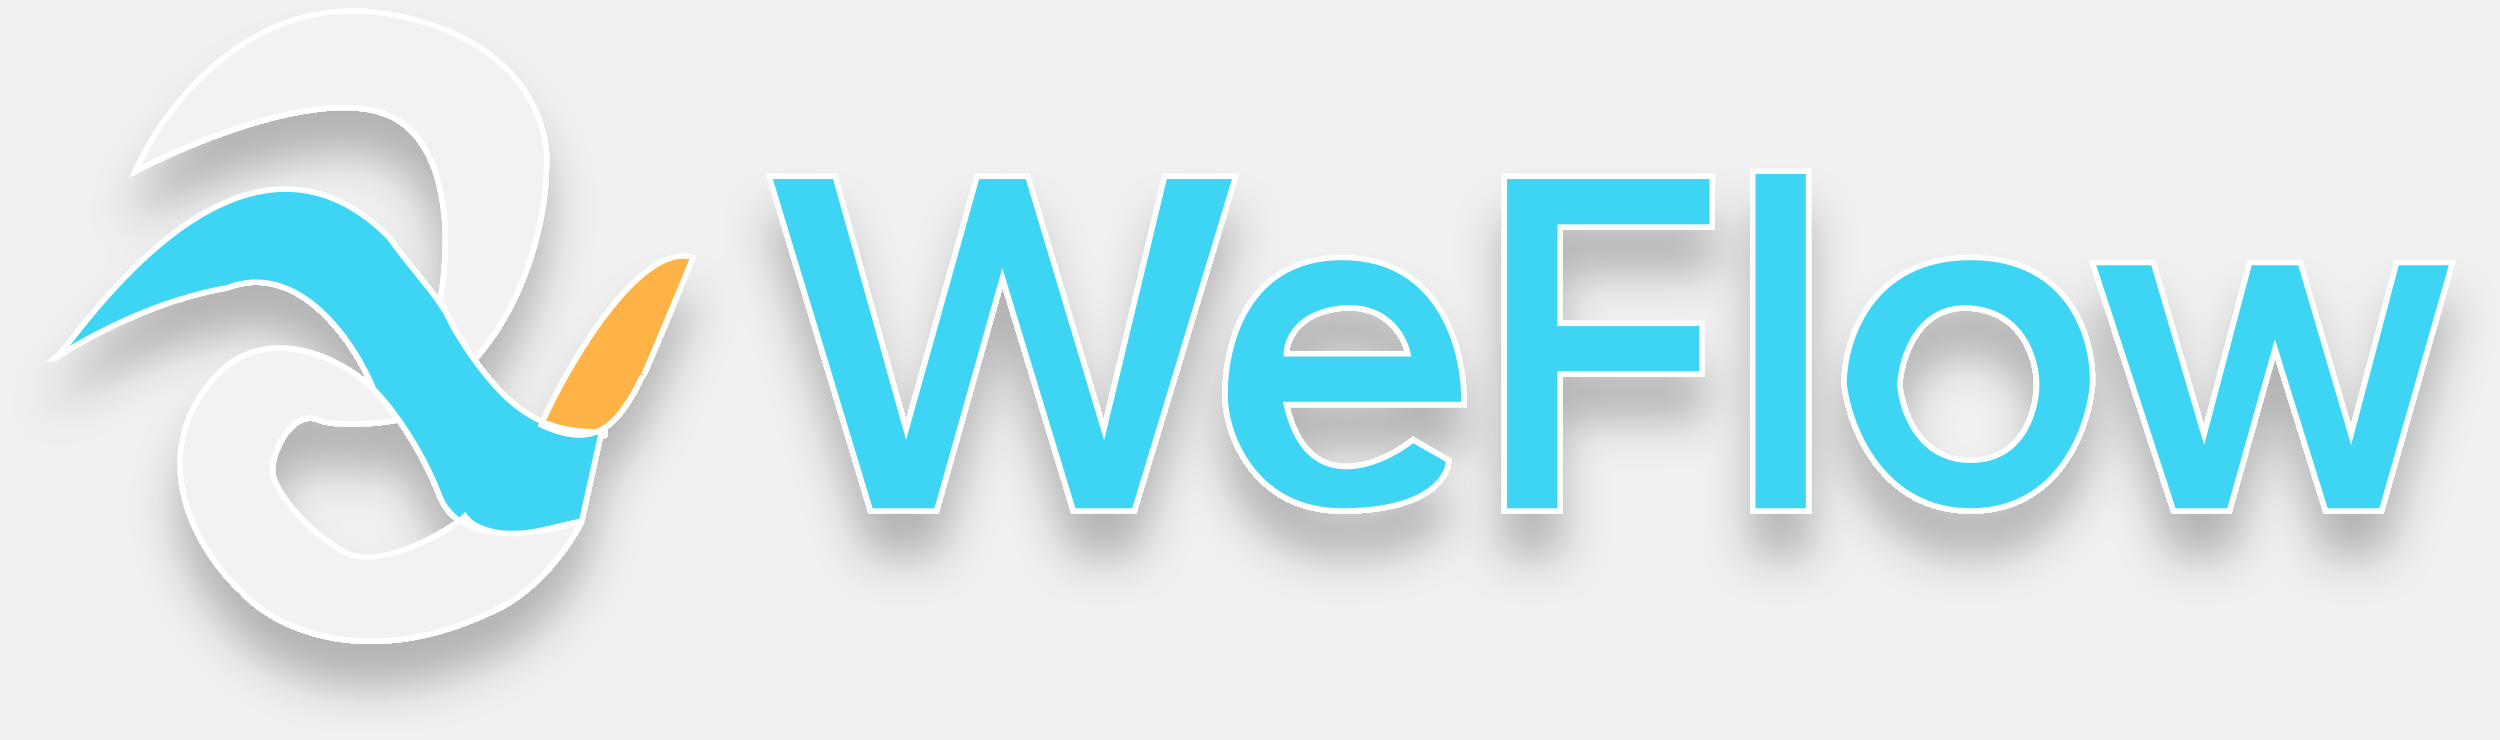
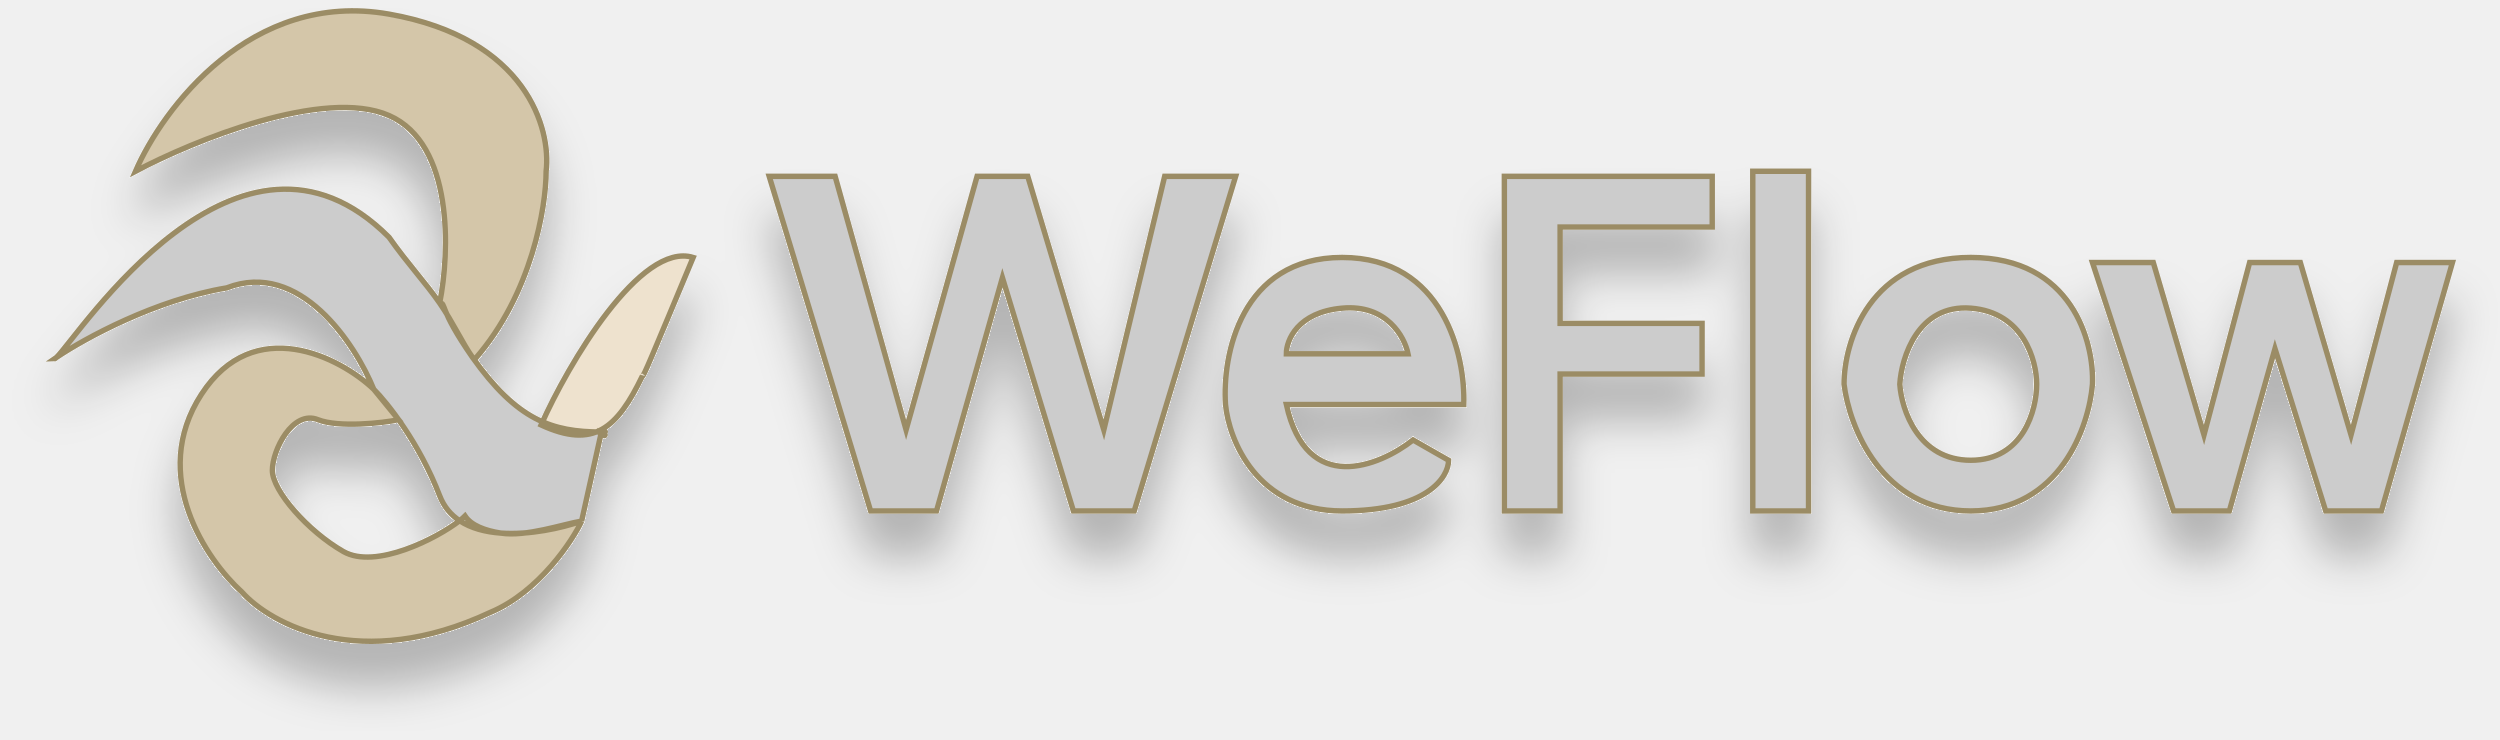
<svg xmlns="http://www.w3.org/2000/svg" width="230" height="68" viewBox="0 0 230 68" fill="none">
-   <g filter="url(#filter0_d_111_221)">
-     <path d="M35.785 1.298C23.098 -0.941 14.951 10.004 12.463 15.757C17.749 12.958 29.814 8.014 35.785 10.626C41.755 13.238 41.382 23.22 40.449 27.884C40.487 27.723 40.383 27.995 40.449 27.884C41.678 29.669 42.551 31.584 43.454 32.855C43.538 32.908 43.625 32.962 43.714 33.015C48.938 27.045 50.244 19.022 50.244 15.757C50.711 11.87 48.472 3.536 35.785 1.298Z" fill="#F2F2F2" />
-     <path d="M46.065 49.044C44.661 48.941 43.334 48.603 42.284 47.904C40.231 49.501 34.557 52.437 31.587 50.739C28.322 48.874 25.057 45.142 25.057 43.276C25.057 41.411 26.922 37.679 29.255 38.612C31.12 39.358 35.271 38.923 36.67 38.612L34.385 35.814C31.276 32.859 23.378 28.817 18.527 36.28C13.676 43.743 18.993 51.517 22.258 54.471C24.901 57.425 33.173 61.934 45.113 56.337C49.591 54.471 52.732 49.651 53.509 47.941C51.789 48.227 48.406 49.412 46.065 49.044Z" fill="#F2F2F2" />
-     <path d="M34.385 35.814C35.629 37.057 38.583 40.758 40.449 45.609C40.839 46.623 41.48 47.369 42.284 47.904C42.487 47.746 42.655 47.601 42.781 47.474C43.356 48.337 44.597 48.812 46.065 49.044C48.724 49.237 51.658 48.585 53.509 47.941L55.33 39.745C56.276 39.745 55.015 39.644 55.33 39.745C50.768 39.745 47.572 38.653 43.454 32.855C40.288 28.293 41.077 27.884 40.449 27.884C39.179 26.039 37.539 24.306 35.785 21.821C21.933 7.969 7.226 30.928 5.193 32.884C7.819 31.122 14.309 27.576 20.859 26.485C27.575 23.873 32.675 31.616 34.385 35.814Z" fill="#3DD5F3" />
-     <path d="M49.778 39.095C52.265 33.498 58.92 22.194 63.771 23.686C60.039 32.642 59.106 34.894 59.106 34.583C56.774 39.416 54.629 41.334 49.778 39.095Z" fill="#FFB347" />
-     <path d="M70.767 16.223L80.096 47.008H86.159L92.223 25.552L98.753 47.008H104.35L113.679 16.223H107.149L101.552 39.545L94.555 16.223H89.891L83.361 39.545L76.831 16.223H70.767Z" fill="#3DD5F3" />
-     <path fill-rule="evenodd" clip-rule="evenodd" d="M118.343 37.213H134.668C134.824 32.704 132.803 23.686 123.474 23.686C114.145 23.686 112.435 32.704 112.746 37.213C113.057 40.478 115.638 47.008 123.474 47.008C131.31 47.008 133.269 43.898 133.269 42.344L130.004 40.478C126.895 42.909 120.209 45.659 118.343 37.213ZM129.538 32.549H118.343C118.343 31.305 119.369 28.724 123.474 28.351C127.579 27.977 129.227 30.994 129.538 32.549Z" fill="#3DD5F3" />
-     <path d="M138.4 16.223V47.008H143.531V34.414H156.591V29.75H143.531V20.888H157.524V16.223H138.4Z" fill="#3DD5F3" />
-     <path d="M161.255 15.757V47.008H166.386V15.757H161.255Z" fill="#3DD5F3" />
-     <path fill-rule="evenodd" clip-rule="evenodd" d="M169.651 35.347C170.117 39.234 173.103 47.008 181.312 47.008C189.521 47.008 192.195 39.234 192.506 35.347C192.662 31.46 190.64 23.686 181.312 23.686C171.983 23.686 169.651 31.46 169.651 35.347ZM181.312 42.344C176.461 42.344 174.937 37.679 174.782 35.347C174.937 32.859 176.461 27.977 181.312 28.351C186.163 28.724 187.375 33.17 187.375 35.347C187.375 37.679 186.163 42.344 181.312 42.344Z" fill="#3DD5F3" />
-     <path d="M192.506 24.153L199.969 47.008H205.1L209.298 32.082L213.962 47.008H219.093L225.623 24.153H220.492L216.294 40.011L211.63 24.153H206.966L202.768 40.011L198.103 24.153H192.506Z" fill="#3DD5F3" />
-     <path d="M40.449 27.884C41.382 23.22 41.755 13.238 35.785 10.626C29.814 8.014 17.749 12.958 12.463 15.757C14.951 10.004 23.098 -0.941 35.785 1.298C48.472 3.536 50.711 11.87 50.244 15.757C50.244 19.022 48.938 27.045 43.714 33.015C43.625 32.962 43.538 32.908 43.454 32.855M40.449 27.884C40.383 27.995 40.487 27.723 40.449 27.884ZM40.449 27.884C41.678 29.669 42.551 31.584 43.454 32.855M40.449 27.884C39.179 26.039 37.539 24.306 35.785 21.821C21.933 7.969 7.226 30.928 5.193 32.884M40.449 27.884C41.077 27.884 40.288 28.293 43.454 32.855M55.33 39.745C50.768 39.745 47.572 38.653 43.454 32.855M55.33 39.745L53.509 47.941M55.33 39.745C55.015 39.644 56.276 39.745 55.33 39.745ZM55.33 39.745C55.986 39.954 55.54 40.374 55.33 39.745ZM53.509 47.941C52.732 49.651 49.591 54.471 45.113 56.337C33.173 61.934 24.901 57.425 22.258 54.471C18.993 51.517 13.676 43.743 18.527 36.28C23.378 28.817 31.276 32.859 34.385 35.814M53.509 47.941C51.789 48.227 48.406 49.412 46.065 49.044M53.509 47.941C51.658 48.585 48.724 49.237 46.065 49.044M34.385 35.814C35.629 37.057 38.583 40.758 40.449 45.609C40.839 46.623 41.48 47.369 42.284 47.904M34.385 35.814C32.675 31.616 27.575 23.873 20.859 26.485C14.309 27.576 7.819 31.122 5.193 32.884M34.385 35.814L36.67 38.612C35.271 38.923 31.12 39.358 29.255 38.612C26.922 37.679 25.057 41.411 25.057 43.276C25.057 45.142 28.322 48.874 31.587 50.739C34.557 52.437 40.231 49.501 42.284 47.904M46.065 49.044C44.661 48.941 43.334 48.603 42.284 47.904M46.065 49.044C44.597 48.812 43.356 48.337 42.781 47.474C42.655 47.601 42.487 47.746 42.284 47.904M5.193 32.884C5.126 32.929 5.062 32.972 5 33.015C5.039 33.015 5.104 32.97 5.193 32.884ZM49.778 39.095C52.265 33.498 58.92 22.194 63.771 23.686C60.039 32.642 59.106 34.894 59.106 34.583C56.774 39.416 54.629 41.334 49.778 39.095ZM70.767 16.223L80.096 47.008H86.159L92.223 25.552L98.753 47.008H104.35L113.679 16.223H107.149L101.552 39.545L94.555 16.223H89.891L83.361 39.545L76.831 16.223H70.767ZM118.343 32.549H129.538C129.227 30.994 127.579 27.977 123.474 28.351C119.369 28.724 118.343 31.305 118.343 32.549ZM118.343 37.213H134.668C134.824 32.704 132.803 23.686 123.474 23.686C114.145 23.686 112.435 32.704 112.746 37.213C113.057 40.478 115.638 47.008 123.474 47.008C131.31 47.008 133.269 43.898 133.269 42.344L130.004 40.478C126.895 42.909 120.209 45.659 118.343 37.213ZM138.4 16.223V47.008H143.531V34.414H156.591V29.75H143.531V20.888H157.524V16.223H138.4ZM161.255 15.757V47.008H166.386V15.757H161.255ZM169.651 35.347C170.117 39.234 173.103 47.008 181.312 47.008C189.521 47.008 192.195 39.234 192.506 35.347C192.662 31.46 190.64 23.686 181.312 23.686C171.983 23.686 169.651 31.46 169.651 35.347ZM174.782 35.347C174.937 37.679 176.461 42.344 181.312 42.344C186.163 42.344 187.375 37.679 187.375 35.347C187.375 33.17 186.163 28.724 181.312 28.351C176.461 27.977 174.937 32.859 174.782 35.347ZM192.506 24.153L199.969 47.008H205.1L209.298 32.082L213.962 47.008H219.093L225.623 24.153H220.492L216.294 40.011L211.63 24.153H206.966L202.768 40.011L198.103 24.153H192.506Z" stroke="white" stroke-width="0.5" />
+   <g filter="url(#filter0_d_117_98)">
+     <path d="M35.785 1.298C23.098 -0.941 14.951 10.004 12.463 15.757C17.749 12.958 29.814 8.014 35.785 10.626C41.755 13.238 41.382 23.22 40.449 27.884C40.487 27.723 40.383 27.995 40.449 27.884C41.678 29.669 42.551 31.584 43.454 32.855C43.538 32.908 43.625 32.962 43.714 33.015C48.938 27.045 50.244 19.022 50.244 15.757C50.711 11.87 48.472 3.536 35.785 1.298Z" fill="#D4C6A9" />
+     <path d="M46.065 49.044C44.661 48.941 43.334 48.603 42.284 47.904C40.231 49.501 34.557 52.437 31.587 50.739C28.322 48.874 25.057 45.142 25.057 43.276C25.057 41.411 26.922 37.679 29.255 38.612C31.12 39.358 35.271 38.923 36.67 38.612L34.385 35.814C31.276 32.859 23.378 28.817 18.527 36.28C13.676 43.743 18.993 51.517 22.258 54.471C24.901 57.425 33.173 61.934 45.113 56.337C49.591 54.471 52.732 49.651 53.509 47.941C51.789 48.227 48.406 49.412 46.065 49.044Z" fill="#D4C6A9" />
+     <path d="M34.385 35.814C35.629 37.057 38.583 40.758 40.449 45.609C40.839 46.623 41.48 47.369 42.284 47.904C42.487 47.746 42.655 47.601 42.781 47.474C43.356 48.337 44.597 48.812 46.065 49.044C48.724 49.237 51.658 48.585 53.509 47.941L55.33 39.745C56.276 39.745 55.015 39.644 55.33 39.745C50.768 39.745 47.572 38.653 43.454 32.855C40.288 28.293 41.077 27.884 40.449 27.884C39.179 26.039 37.539 24.306 35.785 21.821C21.933 7.969 7.226 30.928 5.193 32.884C7.819 31.122 14.309 27.576 20.859 26.485C27.575 23.873 32.675 31.616 34.385 35.814Z" fill="#CCCCCC" />
+     <path d="M49.778 39.095C52.265 33.498 58.92 22.194 63.771 23.686C60.039 32.642 59.106 34.894 59.106 34.583C56.774 39.416 54.629 41.334 49.778 39.095Z" fill="#EEE2CE" />
+     <path d="M70.767 16.223L80.096 47.008H86.159L92.223 25.552L98.753 47.008H104.35L113.679 16.223H107.149L101.552 39.545L94.555 16.223H89.891L83.361 39.545L76.831 16.223H70.767Z" fill="#CCCCCC" />
+     <path fill-rule="evenodd" clip-rule="evenodd" d="M118.343 37.213H134.668C134.824 32.704 132.803 23.686 123.474 23.686C114.145 23.686 112.435 32.704 112.746 37.213C113.057 40.478 115.638 47.008 123.474 47.008C131.31 47.008 133.269 43.898 133.269 42.344L130.004 40.478C126.895 42.909 120.209 45.659 118.343 37.213ZM129.538 32.549H118.343C118.343 31.305 119.369 28.724 123.474 28.351C127.579 27.977 129.227 30.994 129.538 32.549Z" fill="#CCCCCC" />
+     <path d="M138.4 16.223V47.008H143.531V34.414H156.591V29.75H143.531V20.888H157.524V16.223H138.4Z" fill="#CCCCCC" />
+     <path d="M161.255 15.757V47.008H166.386V15.757H161.255Z" fill="#CCCCCC" />
+     <path fill-rule="evenodd" clip-rule="evenodd" d="M169.651 35.347C170.117 39.234 173.103 47.008 181.312 47.008C189.521 47.008 192.195 39.234 192.506 35.347C192.662 31.46 190.64 23.686 181.312 23.686C171.983 23.686 169.651 31.46 169.651 35.347ZM181.312 42.344C176.461 42.344 174.937 37.679 174.782 35.347C174.937 32.859 176.461 27.977 181.312 28.351C186.163 28.724 187.375 33.17 187.375 35.347C187.375 37.679 186.163 42.344 181.312 42.344Z" fill="#CCCCCC" />
+     <path d="M192.506 24.153L199.969 47.008H205.1L209.298 32.082L213.962 47.008H219.093L225.623 24.153H220.492L216.294 40.011L211.63 24.153H206.966L202.768 40.011L198.103 24.153H192.506Z" fill="#CCCCCC" />
+     <path d="M40.449 27.884C41.382 23.22 41.755 13.238 35.785 10.626C29.814 8.014 17.749 12.958 12.463 15.757C14.951 10.004 23.098 -0.941 35.785 1.298C48.472 3.536 50.711 11.87 50.244 15.757C50.244 19.022 48.938 27.045 43.714 33.015C43.625 32.962 43.538 32.908 43.454 32.855M40.449 27.884C40.383 27.995 40.487 27.723 40.449 27.884ZM40.449 27.884C41.678 29.669 42.551 31.584 43.454 32.855M40.449 27.884C39.179 26.039 37.539 24.306 35.785 21.821C21.933 7.969 7.226 30.928 5.193 32.884M40.449 27.884C41.077 27.884 40.288 28.293 43.454 32.855M55.33 39.745C50.768 39.745 47.572 38.653 43.454 32.855M55.33 39.745L53.509 47.941M55.33 39.745C55.015 39.644 56.276 39.745 55.33 39.745ZM55.33 39.745C55.986 39.954 55.54 40.374 55.33 39.745ZM53.509 47.941C52.732 49.651 49.591 54.471 45.113 56.337C33.173 61.934 24.901 57.425 22.258 54.471C18.993 51.517 13.676 43.743 18.527 36.28C23.378 28.817 31.276 32.859 34.385 35.814M53.509 47.941C51.789 48.227 48.406 49.412 46.065 49.044M53.509 47.941C51.658 48.585 48.724 49.237 46.065 49.044M34.385 35.814C35.629 37.057 38.583 40.758 40.449 45.609C40.839 46.623 41.48 47.369 42.284 47.904M34.385 35.814C32.675 31.616 27.575 23.873 20.859 26.485C14.309 27.576 7.819 31.122 5.193 32.884M34.385 35.814L36.67 38.612C35.271 38.923 31.12 39.358 29.255 38.612C26.922 37.679 25.057 41.411 25.057 43.276C25.057 45.142 28.322 48.874 31.587 50.739C34.557 52.437 40.231 49.501 42.284 47.904M46.065 49.044C44.661 48.941 43.334 48.603 42.284 47.904M46.065 49.044C44.597 48.812 43.356 48.337 42.781 47.474C42.655 47.601 42.487 47.746 42.284 47.904M5.193 32.884C5.126 32.929 5.062 32.972 5 33.015C5.039 33.015 5.104 32.97 5.193 32.884ZM49.778 39.095C52.265 33.498 58.92 22.194 63.771 23.686C60.039 32.642 59.106 34.894 59.106 34.583C56.774 39.416 54.629 41.334 49.778 39.095ZM70.767 16.223L80.096 47.008H86.159L92.223 25.552L98.753 47.008H104.35L113.679 16.223H107.149L101.552 39.545L94.555 16.223H89.891L83.361 39.545L76.831 16.223H70.767ZM118.343 32.549H129.538C129.227 30.994 127.579 27.977 123.474 28.351C119.369 28.724 118.343 31.305 118.343 32.549ZM118.343 37.213H134.668C134.824 32.704 132.803 23.686 123.474 23.686C114.145 23.686 112.435 32.704 112.746 37.213C113.057 40.478 115.638 47.008 123.474 47.008C131.31 47.008 133.269 43.898 133.269 42.344L130.004 40.478C126.895 42.909 120.209 45.659 118.343 37.213ZM138.4 16.223V47.008H143.531V34.414H156.591V29.75H143.531V20.888H157.524V16.223H138.4ZM161.255 15.757V47.008H166.386V15.757H161.255ZM169.651 35.347C170.117 39.234 173.103 47.008 181.312 47.008C189.521 47.008 192.195 39.234 192.506 35.347C192.662 31.46 190.64 23.686 181.312 23.686C171.983 23.686 169.651 31.46 169.651 35.347ZM174.782 35.347C174.937 37.679 176.461 42.344 181.312 42.344C186.163 42.344 187.375 37.679 187.375 35.347C187.375 33.17 186.163 28.724 181.312 28.351C176.461 27.977 174.937 32.859 174.782 35.347ZM192.506 24.153L199.969 47.008H205.1L209.298 32.082L213.962 47.008H219.093L225.623 24.153H220.492L216.294 40.011L211.63 24.153H206.966L202.768 40.011L198.103 24.153H192.506Z" stroke="#9B8C65" stroke-width="0.5" />
  </g>
  <defs>
-     <filter id="filter0_d_111_221" x="0.195" y="0.75" width="229.759" height="66.5" filterUnits="userSpaceOnUse" color-interpolation-filters="sRGB">
+     <filter id="filter0_d_117_98" x="0.195" y="0.75" width="229.759" height="66.5" filterUnits="userSpaceOnUse" color-interpolation-filters="sRGB">
      <feFlood flood-opacity="0" result="BackgroundImageFix" />
      <feColorMatrix in="SourceAlpha" type="matrix" values="0 0 0 0 0 0 0 0 0 0 0 0 0 0 0 0 0 0 127 0" result="hardAlpha" />
      <feOffset dy="4" />
      <feGaussianBlur stdDeviation="2" />
      <feComposite in2="hardAlpha" operator="out" />
      <feColorMatrix type="matrix" values="0 0 0 0 0 0 0 0 0 0 0 0 0 0 0 0 0 0 0.25 0" />
-       <feBlend mode="normal" in2="BackgroundImageFix" result="effect1_dropShadow_111_221" />
-       <feBlend mode="normal" in="SourceGraphic" in2="effect1_dropShadow_111_221" result="shape" />
+       <feBlend mode="normal" in2="BackgroundImageFix" result="effect1_dropShadow_117_98" />
+       <feBlend mode="normal" in="SourceGraphic" in2="effect1_dropShadow_117_98" result="shape" />
    </filter>
  </defs>
</svg>
